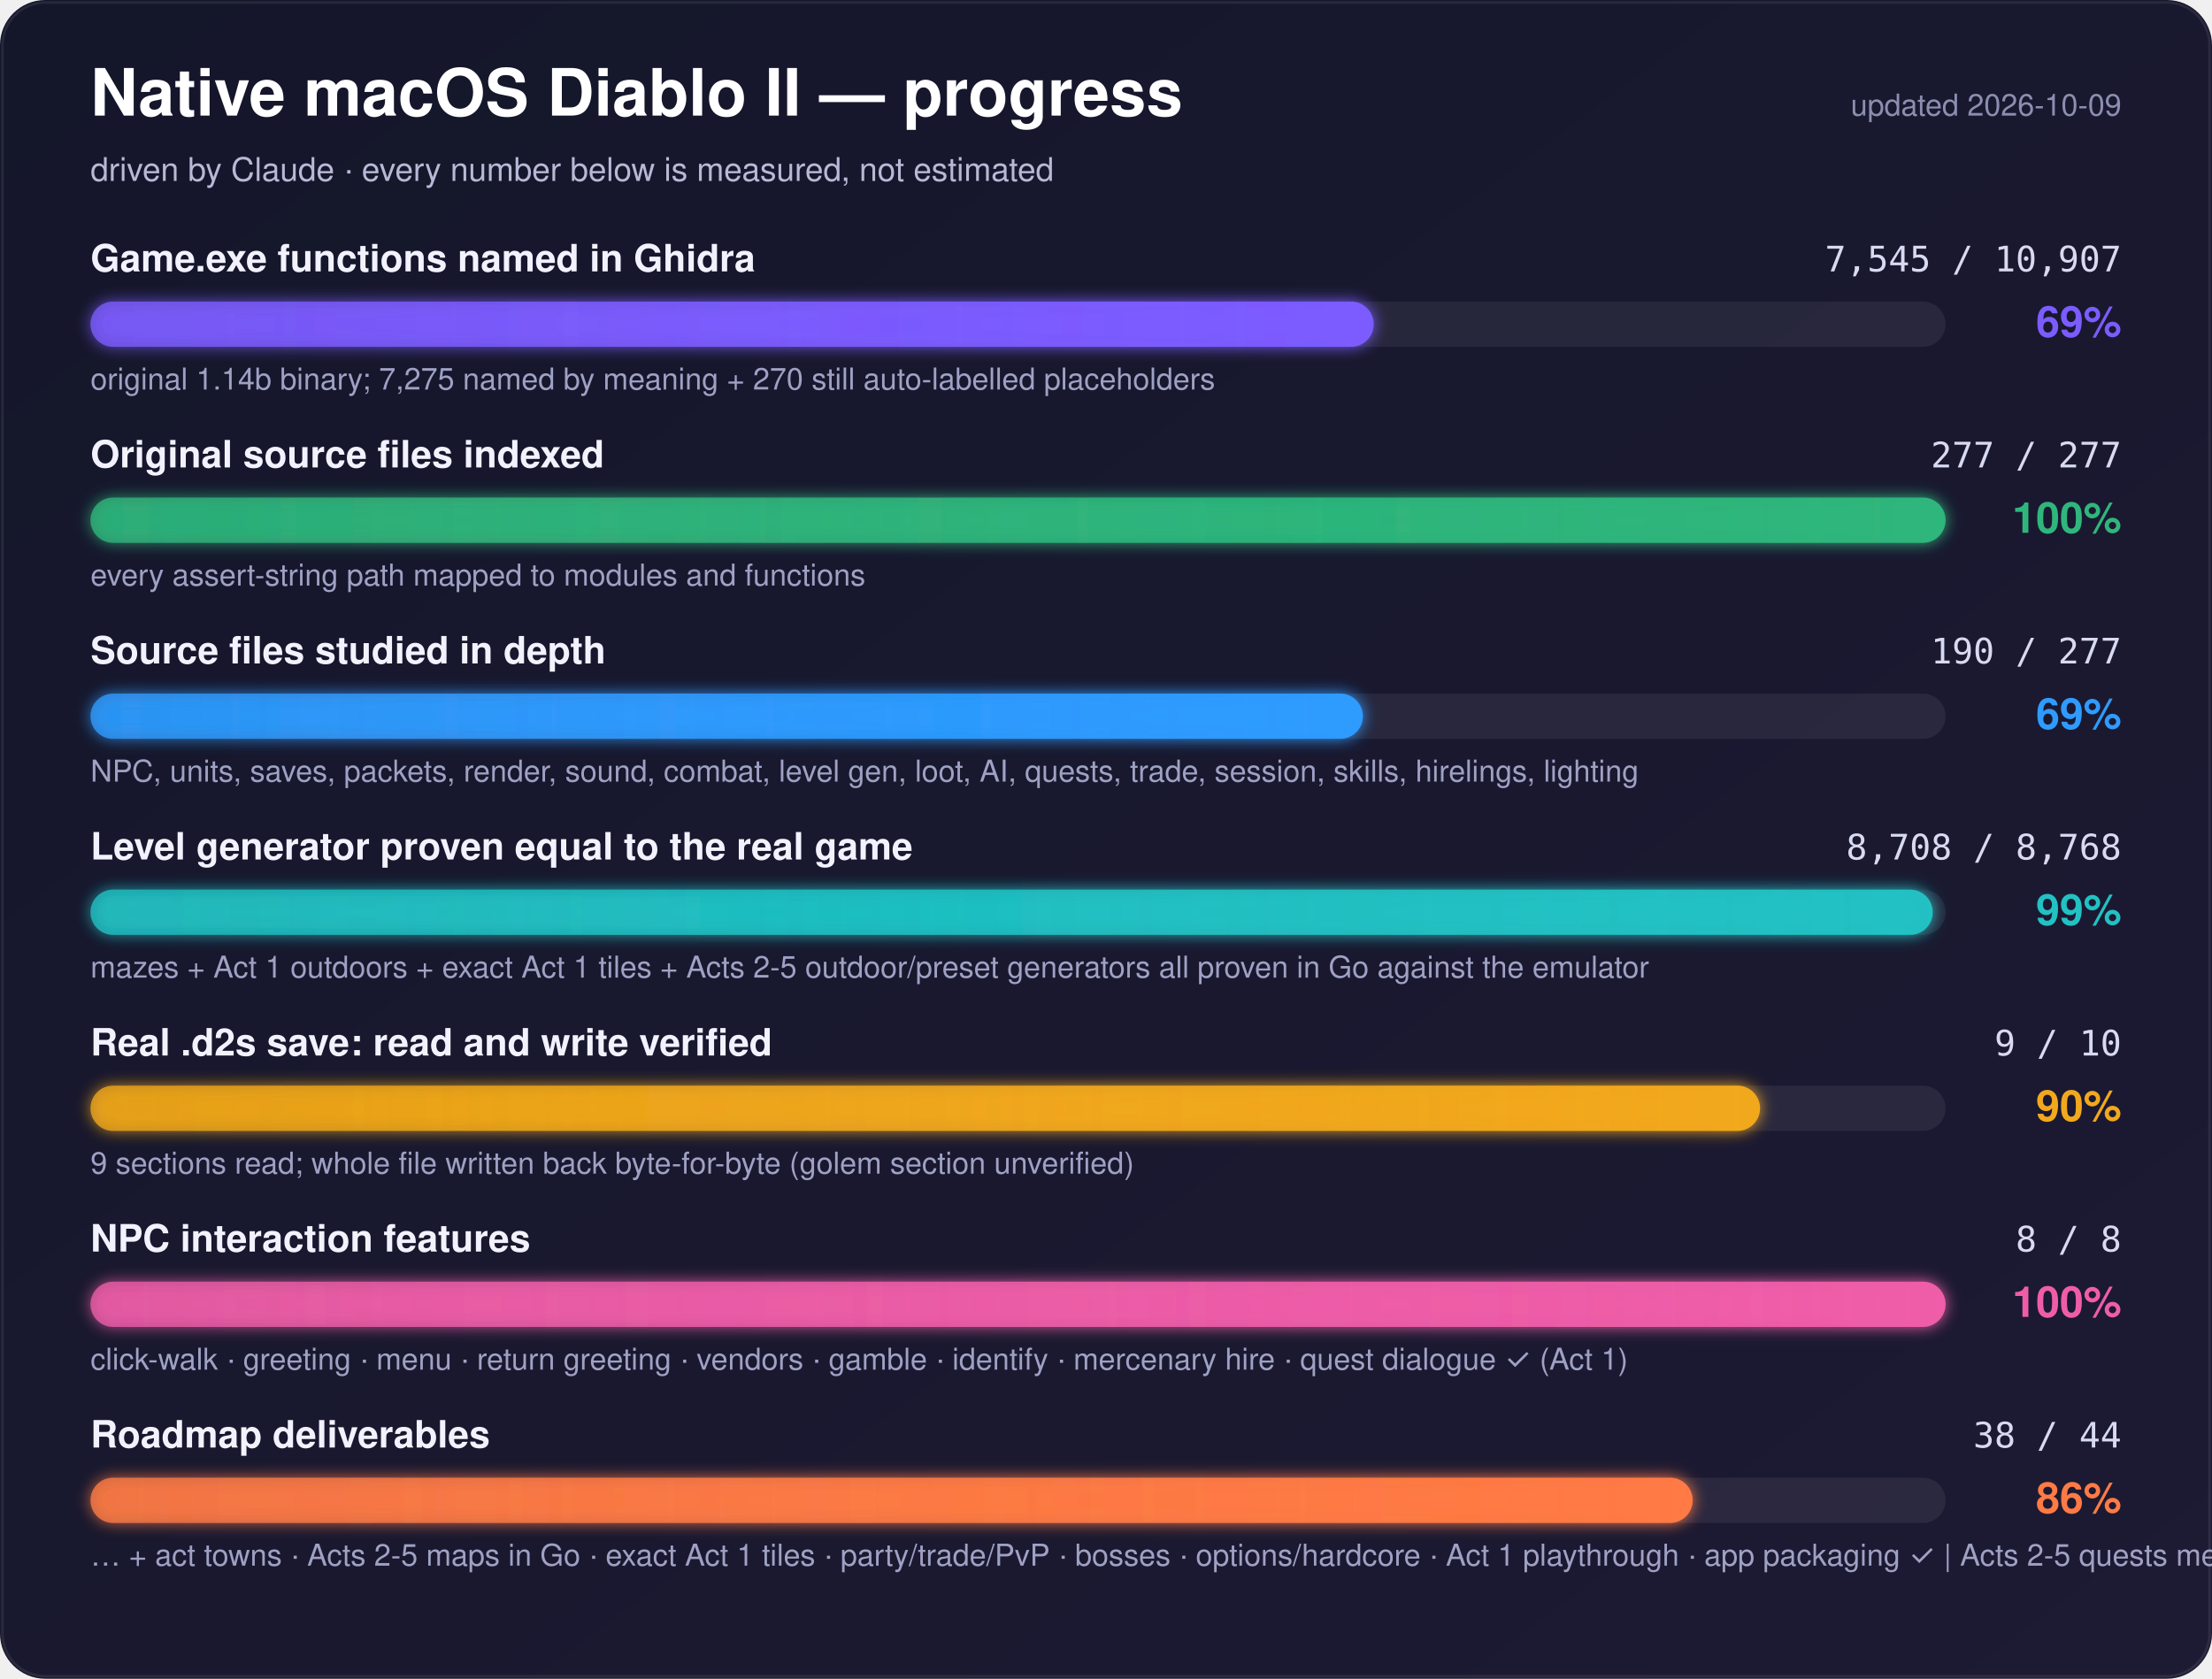
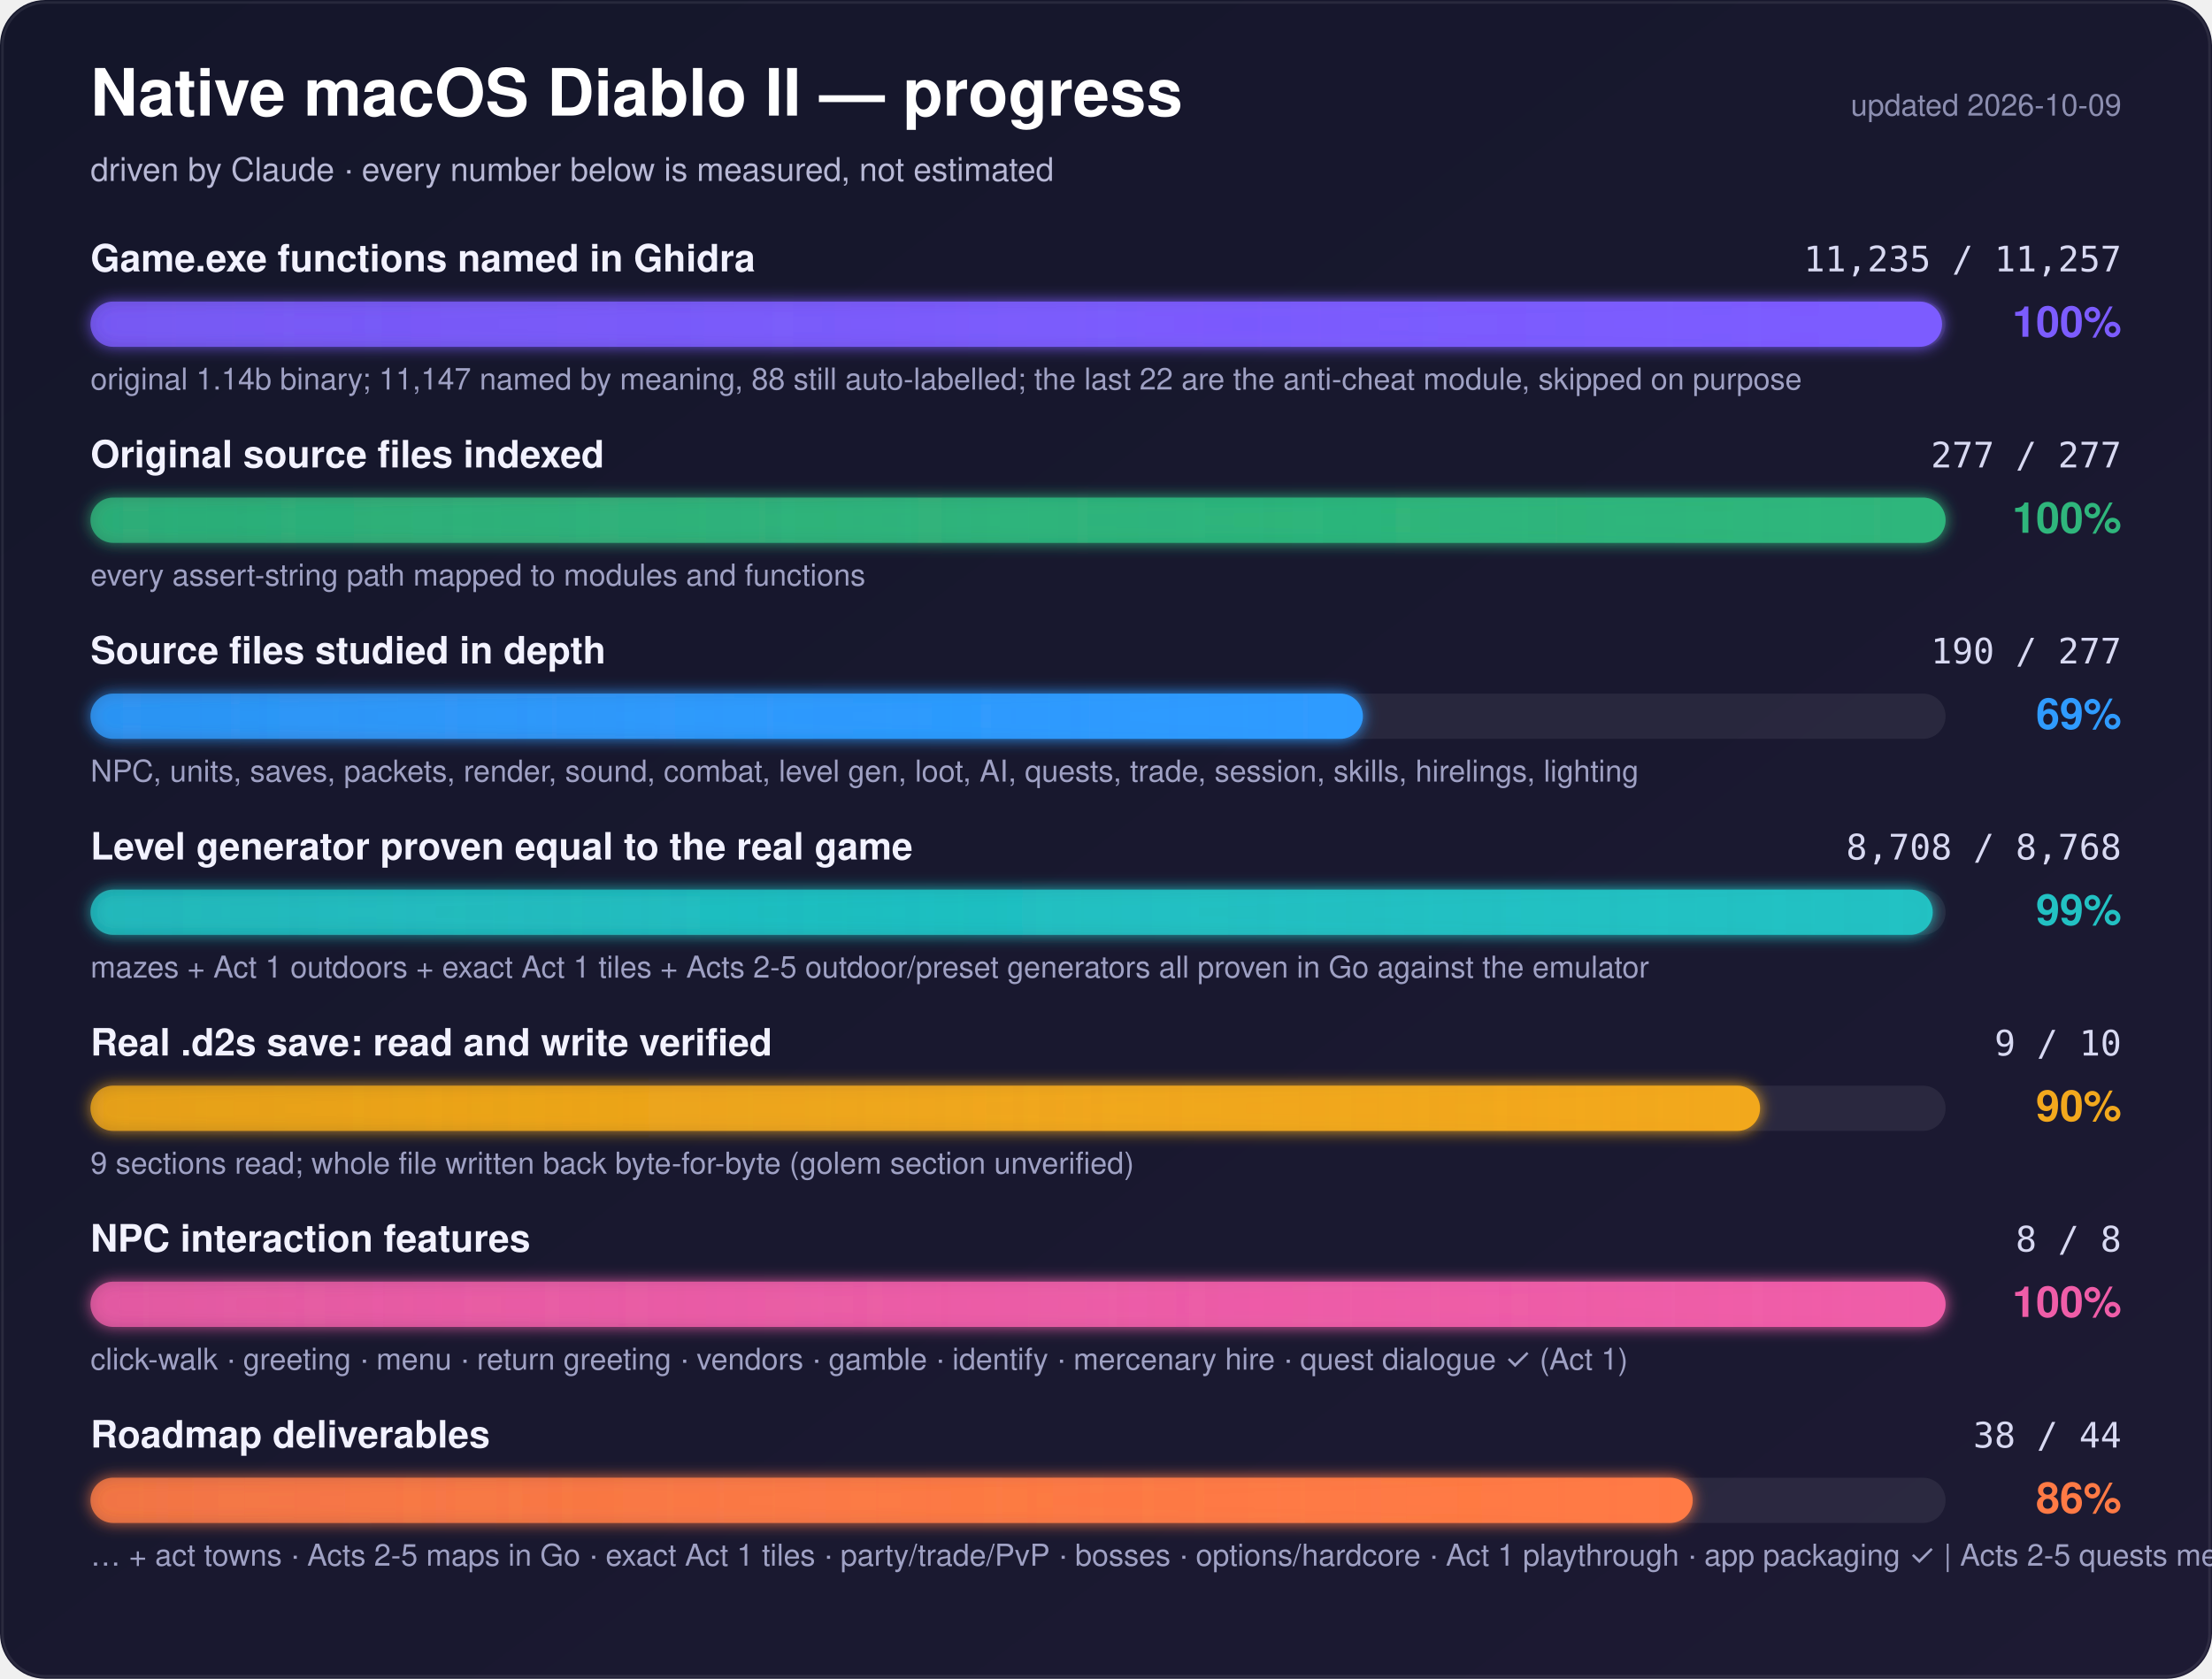
<svg xmlns="http://www.w3.org/2000/svg" width="880" height="668" viewBox="0 0 880 668" role="img" aria-label="Native macOS Diablo II — progress">
  <defs>
    <linearGradient id="bg" x1="0" y1="0" x2="1" y2="1">
      <stop offset="0" stop-color="#14162a" />
      <stop offset="1" stop-color="#1d1a33" />
    </linearGradient>
    <linearGradient id="g0" x1="0" y1="0" x2="1" y2="0">
      <stop offset="0" stop-color="#7c5cff" stop-opacity="0.75" />
      <stop offset="1" stop-color="#7c5cff" />
    </linearGradient>
    <linearGradient id="g1" x1="0" y1="0" x2="1" y2="0">
      <stop offset="0" stop-color="#2fb67c" stop-opacity="0.75" />
      <stop offset="1" stop-color="#2fb67c" />
    </linearGradient>
    <linearGradient id="g2" x1="0" y1="0" x2="1" y2="0">
      <stop offset="0" stop-color="#2f9bff" stop-opacity="0.75" />
      <stop offset="1" stop-color="#2f9bff" />
    </linearGradient>
    <linearGradient id="g3" x1="0" y1="0" x2="1" y2="0">
      <stop offset="0" stop-color="#22c1c3" stop-opacity="0.75" />
      <stop offset="1" stop-color="#22c1c3" />
    </linearGradient>
    <linearGradient id="g4" x1="0" y1="0" x2="1" y2="0">
      <stop offset="0" stop-color="#f2a81d" stop-opacity="0.75" />
      <stop offset="1" stop-color="#f2a81d" />
    </linearGradient>
    <linearGradient id="g5" x1="0" y1="0" x2="1" y2="0">
      <stop offset="0" stop-color="#ef5da8" stop-opacity="0.75" />
      <stop offset="1" stop-color="#ef5da8" />
    </linearGradient>
    <linearGradient id="g6" x1="0" y1="0" x2="1" y2="0">
      <stop offset="0" stop-color="#ff7a45" stop-opacity="0.75" />
      <stop offset="1" stop-color="#ff7a45" />
    </linearGradient>
    <filter id="glow" x="-5%" y="-50%" width="110%" height="200%">
      <feGaussianBlur stdDeviation="3" result="b" />
      <feMerge>
        <feMergeNode in="b" />
        <feMergeNode in="SourceGraphic" />
      </feMerge>
    </filter>
  </defs>
  <rect width="880" height="668" rx="18" fill="url(#bg)" />
  <rect x="1" y="1" width="878" height="666" rx="17" fill="none" stroke="#ffffff" stroke-opacity="0.08" />
  <text x="36" y="46" font-family="-apple-system,Segoe UI,Helvetica,Arial,sans-serif" font-size="26" font-weight="700" fill="#ffffff">Native macOS Diablo II — progress</text>
  <text x="36" y="72" font-family="-apple-system,Segoe UI,Helvetica,Arial,sans-serif" font-size="13" fill="#b8b9d6">driven by Claude · every number below is measured, not estimated</text>
  <text x="844" y="46" text-anchor="end" font-family="-apple-system,Segoe UI,Helvetica,Arial,sans-serif" font-size="12" fill="#8c8eb0">updated 2026-10-09</text>
  <text x="36" y="108" font-family="-apple-system,Segoe UI,Helvetica,Arial,sans-serif" font-size="15" font-weight="600" fill="#f2f2ff">Game.exe functions named in Ghidra</text>
-   <text x="844" y="108" text-anchor="end" font-family="ui-monospace,SFMono-Regular,Menlo,monospace" font-size="14" fill="#d8d9f2">7,545 / 10,907</text>
+   <text x="844" y="108" text-anchor="end" font-family="ui-monospace,SFMono-Regular,Menlo,monospace" font-size="14" fill="#d8d9f2">11,235 / 11,257</text>
  <rect x="36" y="120" width="738" height="18" rx="9" fill="#ffffff" fill-opacity="0.07" />
-   <rect x="36" y="120" width="510.5" height="18" rx="9" fill="url(#g0)" filter="url(#glow)" />
-   <text x="844" y="134" text-anchor="end" font-family="-apple-system,Segoe UI,Helvetica,Arial,sans-serif" font-size="17" font-weight="700" fill="#7c5cff">69%</text>
-   <text x="36" y="155" font-family="-apple-system,Segoe UI,Helvetica,Arial,sans-serif" font-size="12" fill="#9fa1c4">original 1.14b binary; 7,275 named by meaning + 270 still auto-labelled placeholders</text>
+   <rect x="36" y="120" width="736.6" height="18" rx="9" fill="url(#g0)" filter="url(#glow)" />
+   <text x="844" y="134" text-anchor="end" font-family="-apple-system,Segoe UI,Helvetica,Arial,sans-serif" font-size="17" font-weight="700" fill="#7c5cff">100%</text>
+   <text x="36" y="155" font-family="-apple-system,Segoe UI,Helvetica,Arial,sans-serif" font-size="12" fill="#9fa1c4">original 1.14b binary; 11,147 named by meaning, 88 still auto-labelled; the last 22 are the anti-cheat module, skipped on purpose</text>
  <text x="36" y="186" font-family="-apple-system,Segoe UI,Helvetica,Arial,sans-serif" font-size="15" font-weight="600" fill="#f2f2ff">Original source files indexed</text>
  <text x="844" y="186" text-anchor="end" font-family="ui-monospace,SFMono-Regular,Menlo,monospace" font-size="14" fill="#d8d9f2">277 / 277</text>
  <rect x="36" y="198" width="738" height="18" rx="9" fill="#ffffff" fill-opacity="0.07" />
  <rect x="36" y="198" width="738.0" height="18" rx="9" fill="url(#g1)" filter="url(#glow)" />
  <text x="844" y="212" text-anchor="end" font-family="-apple-system,Segoe UI,Helvetica,Arial,sans-serif" font-size="17" font-weight="700" fill="#2fb67c">100%</text>
  <text x="36" y="233" font-family="-apple-system,Segoe UI,Helvetica,Arial,sans-serif" font-size="12" fill="#9fa1c4">every assert-string path mapped to modules and functions</text>
  <text x="36" y="264" font-family="-apple-system,Segoe UI,Helvetica,Arial,sans-serif" font-size="15" font-weight="600" fill="#f2f2ff">Source files studied in depth</text>
  <text x="844" y="264" text-anchor="end" font-family="ui-monospace,SFMono-Regular,Menlo,monospace" font-size="14" fill="#d8d9f2">190 / 277</text>
  <rect x="36" y="276" width="738" height="18" rx="9" fill="#ffffff" fill-opacity="0.07" />
  <rect x="36" y="276" width="506.2" height="18" rx="9" fill="url(#g2)" filter="url(#glow)" />
  <text x="844" y="290" text-anchor="end" font-family="-apple-system,Segoe UI,Helvetica,Arial,sans-serif" font-size="17" font-weight="700" fill="#2f9bff">69%</text>
  <text x="36" y="311" font-family="-apple-system,Segoe UI,Helvetica,Arial,sans-serif" font-size="12" fill="#9fa1c4">NPC, units, saves, packets, render, sound, combat, level gen, loot, AI, quests, trade, session, skills, hirelings, lighting</text>
  <text x="36" y="342" font-family="-apple-system,Segoe UI,Helvetica,Arial,sans-serif" font-size="15" font-weight="600" fill="#f2f2ff">Level generator proven equal to the real game</text>
  <text x="844" y="342" text-anchor="end" font-family="ui-monospace,SFMono-Regular,Menlo,monospace" font-size="14" fill="#d8d9f2">8,708 / 8,768</text>
  <rect x="36" y="354" width="738" height="18" rx="9" fill="#ffffff" fill-opacity="0.07" />
  <rect x="36" y="354" width="732.9" height="18" rx="9" fill="url(#g3)" filter="url(#glow)" />
  <text x="844" y="368" text-anchor="end" font-family="-apple-system,Segoe UI,Helvetica,Arial,sans-serif" font-size="17" font-weight="700" fill="#22c1c3">99%</text>
  <text x="36" y="389" font-family="-apple-system,Segoe UI,Helvetica,Arial,sans-serif" font-size="12" fill="#9fa1c4">mazes + Act 1 outdoors + exact Act 1 tiles + Acts 2-5 outdoor/preset generators all proven in Go against the emulator</text>
  <text x="36" y="420" font-family="-apple-system,Segoe UI,Helvetica,Arial,sans-serif" font-size="15" font-weight="600" fill="#f2f2ff">Real .d2s save: read and write verified</text>
  <text x="844" y="420" text-anchor="end" font-family="ui-monospace,SFMono-Regular,Menlo,monospace" font-size="14" fill="#d8d9f2">9 / 10</text>
  <rect x="36" y="432" width="738" height="18" rx="9" fill="#ffffff" fill-opacity="0.07" />
  <rect x="36" y="432" width="664.2" height="18" rx="9" fill="url(#g4)" filter="url(#glow)" />
  <text x="844" y="446" text-anchor="end" font-family="-apple-system,Segoe UI,Helvetica,Arial,sans-serif" font-size="17" font-weight="700" fill="#f2a81d">90%</text>
  <text x="36" y="467" font-family="-apple-system,Segoe UI,Helvetica,Arial,sans-serif" font-size="12" fill="#9fa1c4">9 sections read; whole file written back byte-for-byte (golem section unverified)</text>
  <text x="36" y="498" font-family="-apple-system,Segoe UI,Helvetica,Arial,sans-serif" font-size="15" font-weight="600" fill="#f2f2ff">NPC interaction features</text>
  <text x="844" y="498" text-anchor="end" font-family="ui-monospace,SFMono-Regular,Menlo,monospace" font-size="14" fill="#d8d9f2">8 / 8</text>
  <rect x="36" y="510" width="738" height="18" rx="9" fill="#ffffff" fill-opacity="0.07" />
  <rect x="36" y="510" width="738.0" height="18" rx="9" fill="url(#g5)" filter="url(#glow)" />
  <text x="844" y="524" text-anchor="end" font-family="-apple-system,Segoe UI,Helvetica,Arial,sans-serif" font-size="17" font-weight="700" fill="#ef5da8">100%</text>
  <text x="36" y="545" font-family="-apple-system,Segoe UI,Helvetica,Arial,sans-serif" font-size="12" fill="#9fa1c4">click-walk · greeting · menu · return greeting · vendors · gamble · identify · mercenary hire · quest dialogue ✓ (Act 1)</text>
  <text x="36" y="576" font-family="-apple-system,Segoe UI,Helvetica,Arial,sans-serif" font-size="15" font-weight="600" fill="#f2f2ff">Roadmap deliverables</text>
  <text x="844" y="576" text-anchor="end" font-family="ui-monospace,SFMono-Regular,Menlo,monospace" font-size="14" fill="#d8d9f2">38 / 44</text>
  <rect x="36" y="588" width="738" height="18" rx="9" fill="#ffffff" fill-opacity="0.07" />
  <rect x="36" y="588" width="637.4" height="18" rx="9" fill="url(#g6)" filter="url(#glow)" />
  <text x="844" y="602" text-anchor="end" font-family="-apple-system,Segoe UI,Helvetica,Arial,sans-serif" font-size="17" font-weight="700" fill="#ff7a45">86%</text>
  <text x="36" y="623" font-family="-apple-system,Segoe UI,Helvetica,Arial,sans-serif" font-size="12" fill="#9fa1c4">… + act towns · Acts 2-5 maps in Go · exact Act 1 tiles · party/trade/PvP · bosses · options/hardcore · Act 1 playthrough · app packaging ✓ | Acts 2-5 quests merge · exact tiles Acts 2-5 · item export to .d2s · Act 2 playthrough · level persistence · AI archetypes</text>
</svg>
